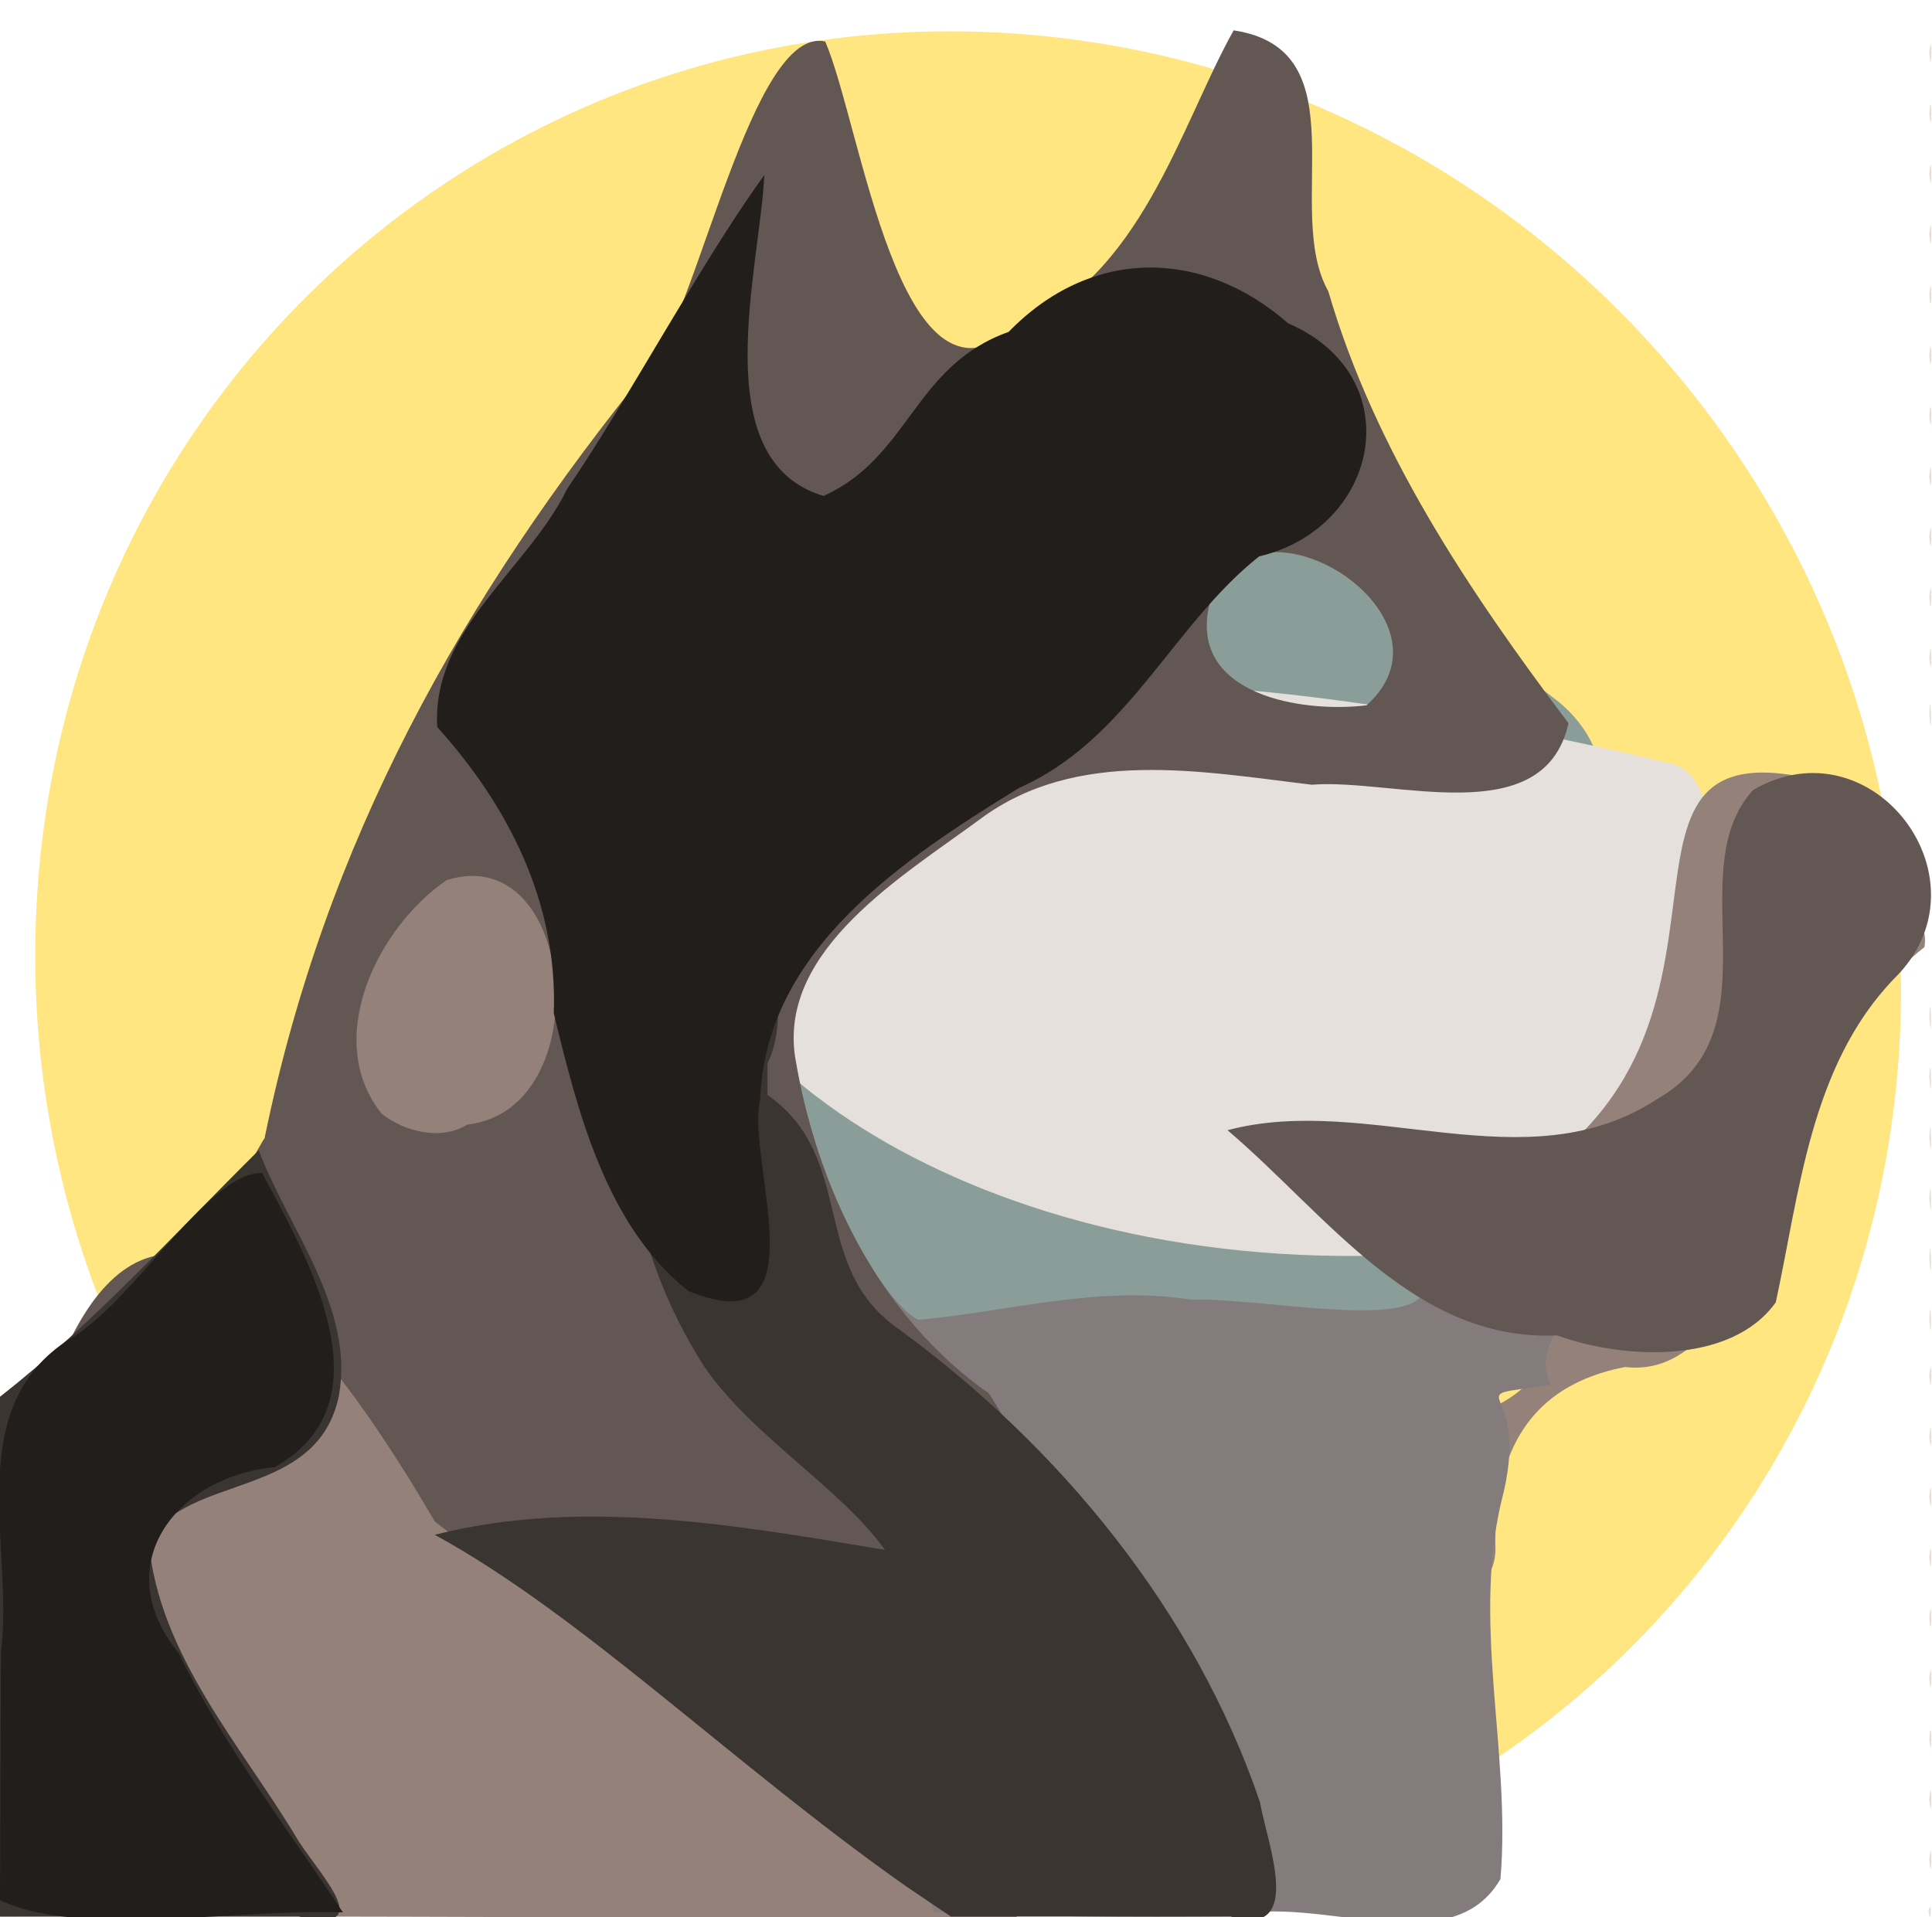
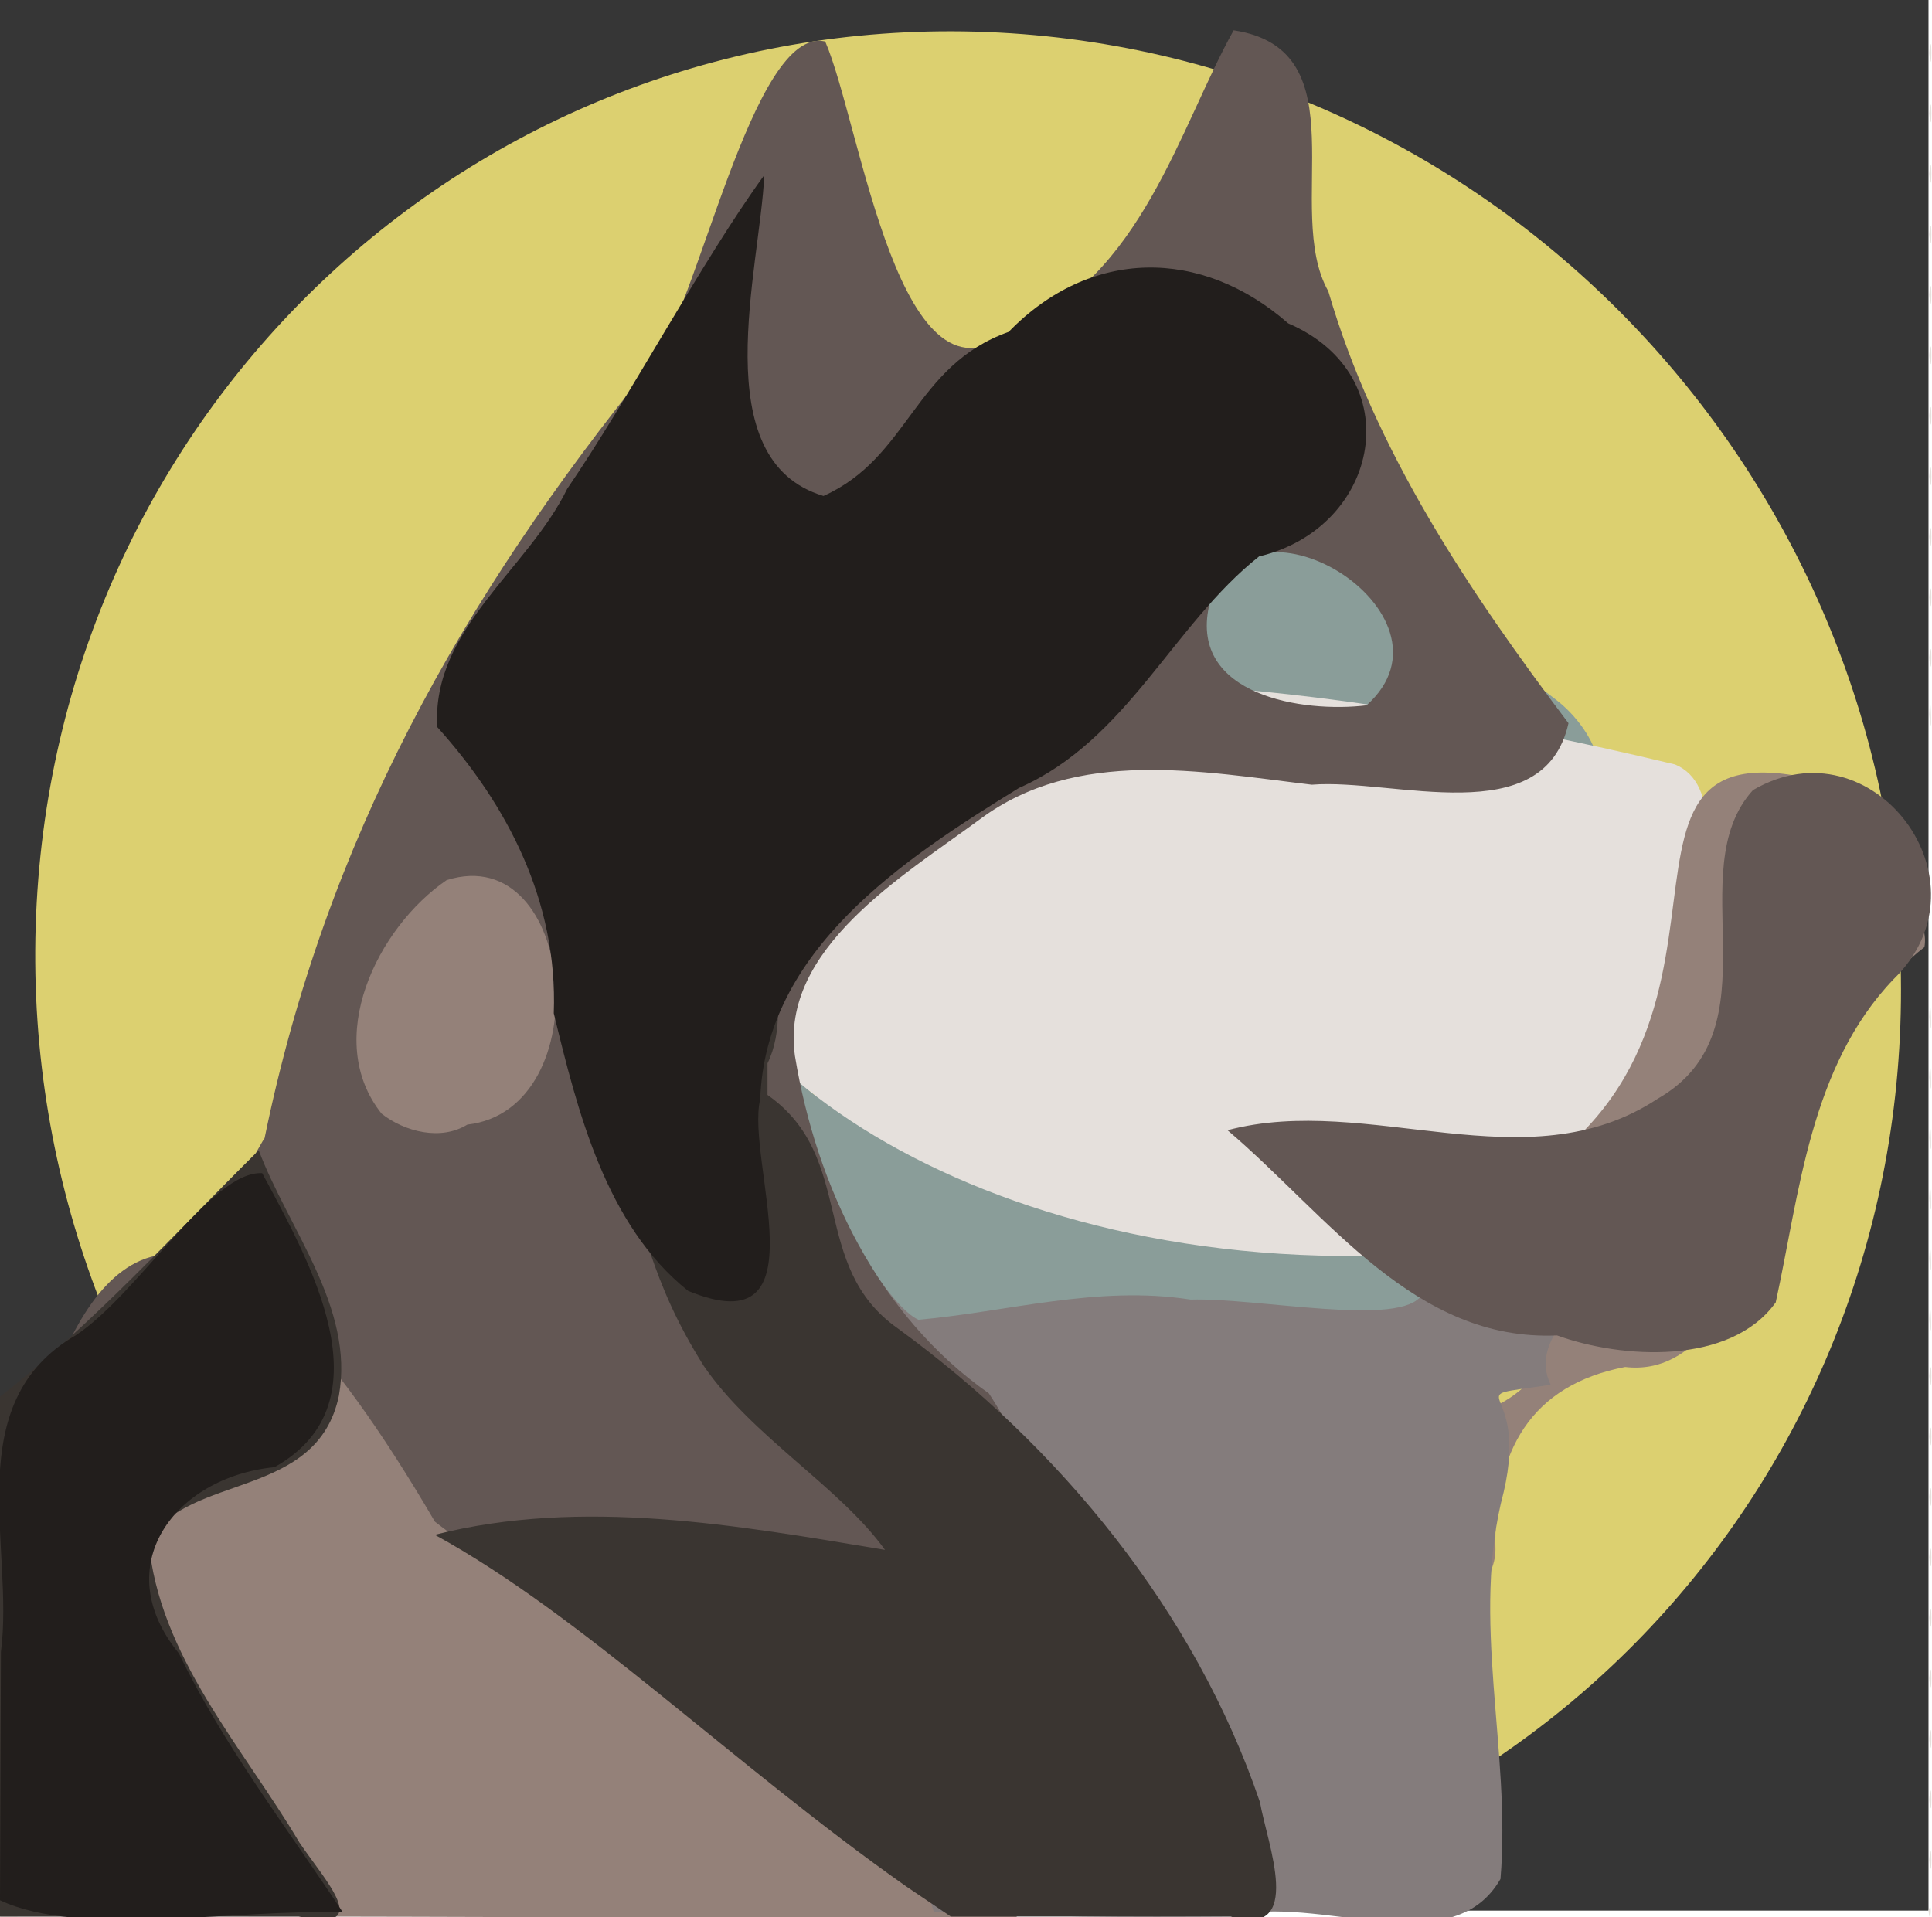
- <svg xmlns="http://www.w3.org/2000/svg" xmlns:ns1="http://www.openswatchbook.org/uri/2009/osb" id="svg3082" version="1.1" width="511" height="507">
+ <svg xmlns="http://www.w3.org/2000/svg" xmlns:ns1="http://www.openswatchbook.org/uri/2009/osb" height="507" width="511" version="1.1" id="svg3082">
  <defs id="defs3086">
-     <linearGradient id="linearGradient3003" ns1:paint="solid">
-       <stop style="stop-color:#646464;stop-opacity:1;" offset="0" id="stop3001" />
+     <linearGradient ns1:paint="solid" id="linearGradient3003">
+       <stop id="stop3001" offset="0" style="stop-color:#646464;stop-opacity:1;" />
    </linearGradient>
  </defs>
-   <g style="display:inline;opacity:0" id="layer1">
-     <rect y="0" x="-0.609" height="505.414" width="510.687" id="rect2411" style="display:inline;opacity:1;mix-blend-mode:normal;fill:#0000ff;fill-opacity:1;fill-rule:nonzero;stroke-width:1.002;stroke-miterlimit:4;stroke-dasharray:none" />
+   <g id="layer1" style="display:none;opacity:0">
+     <rect style="display:none;opacity:1;mix-blend-mode:normal;fill:#0000ff;fill-opacity:1;fill-rule:nonzero;stroke-width:1.002;stroke-miterlimit:4;stroke-dasharray:none" id="rect2411" width="510.687" height="505.414" x="-0.609" y="0" />
  </g>
-   <g style="display:inline;opacity:1" id="g3205">
-     <path transform="matrix(0.9972264,0.07442734,-0.05457873,0.9985095,0,0)" style="display:inline;fill:#ffe680;fill-rule:evenodd;stroke-width:1.036" id="path2416" d="M 264.222,486.184 A 247.049,248.685 0 0 1 22.729,237.452 247.049,248.685 0 0 1 264.44,-11.065 247.049,248.685 0 0 1 516.591,226.709 247.049,248.685 0 0 1 285.998,485.71" />
-     <path style="display:inline;fill:#8a9d99;fill-opacity:1" d="m 411.396,184.986 c 10.656,8.004 20.436,27.314 -2.39,29.1 -45.479,12.175 -76.4,23.742 -124.554,13.205 -46.44,-26.4 -94.157,47.14 -68,63.013 11.445,3.776 25.31,1.248 37.54,2.498 137.184,-35.576 203.437,97.65 30.659,201.285 C 28.64,117.081 149.52,-16.712 411.396,184.986 Z" id="path3217" />
-     <path style="display:inline;fill:#e5e0dc" d="m 443.052,202.234 c 24.105,10.176 -9.996,80.53 -20.759,123.141 C 168.354,378.513 29.417,103.27 443.052,202.234 Z m 67.026,303.18 c 1.116,-3.637 0.5,5.106 0,0 z M 510.272,492 c 0.761,-8.066 0.761,8.066 0,0 z m 0,-16 c 0.761,-8.066 0.761,8.066 0,0 z m 0,-16 c 0.761,-8.066 0.761,8.066 0,0 z m 0,-16 c 0.761,-8.066 0.761,8.066 0,0 z m 0,-16 c 0.761,-8.066 0.761,8.066 0,0 z m 0,-16 c 0.761,-8.066 0.761,8.066 0,0 z m 0,-16 c 0.761,-8.066 0.761,8.066 0,0 z m 0,-16 c 0.761,-8.066 0.761,8.066 0,0 z m 0,-16 c 0.761,-8.066 0.761,8.066 0,0 z m 0.01,-15 c 0.404,-9.402 0.845,9.971 0,0 z m 0,-16 c 0.404,-9.402 0.845,9.971 0,0 z m 0,-16 c 0.404,-9.402 0.845,9.971 0,0 z m 0,-16 c 0.404,-9.402 0.845,9.971 0,0 z m 0,-16 c 0.404,-9.402 0.845,9.971 0,0 z m 0,-16 c 0.404,-9.402 0.845,9.971 0,0 z m 0,-80 c 0.404,-9.402 0.845,9.971 0,0 z m -0.01,-15 c 0.761,-8.066 0.761,8.066 0,0 z m 0,-16 c 0.761,-8.066 0.761,8.066 0,0 z m 0,-16 c 0.761,-8.066 0.761,8.066 0,0 z m 0,-16 c 0.761,-8.066 0.761,8.066 0,0 z m 0,-16 c 0.761,-8.066 0.761,8.066 0,0 z m 0,-16 c 0.761,-8.066 0.76,8.066 0,0 z m 0,-16 c 0.761,-8.066 0.761,8.066 0,0 z m 0,-16 c 0.761,-8.066 0.761,8.066 0,0 z m 0,-16 c 0.761,-8.066 0.761,8.066 0,0 z m 0,-16 c 0.761,-8.066 0.761,8.066 0,0 z m 0,-16 c 0.761,-8.066 0.761,8.066 0,0 z" id="path3219" />
-     <path style="display:inline;fill:#948179" d="m 19.001,401.16 c 23.929,-21.556 68.987,-138.209 89.038,-163.235 33.417,-47.129 105.901,-89.985 53.524,40.302 23.996,99.728 321.136,146.578 231.067,39.374 85.323,-41.122 16.457,-133.202 94.812,-109.34 -0.694,13.238 23.923,29.75 21.55,42.302 -38.337,29.264 -41.005,115.421 -79.156,111.058 -24.749,4.741 -34.949,22.024 -34.301,48.313 0.102,32.174 -126.243,65.121 -126.637,97.313 C 136.73,507.427 132.166,506.836 0,507.004 48.247,450.999 20.921,445.052 19.001,401.16 Z" id="path3215" />
-     <path style="display:inline;fill:#847c7c" d="m 242.915,349.13 c 23.376,-2.064 47.431,-9.201 71.962,-5.339 18.053,-0.535 55.971,7.515 61.24,-1.334 97.32,-18.653 22.094,-0.632 34.029,23.878 -26.168,3.852 -5.508,-1.52 -12.423,28.329 -8.924,33.58 2.029,68.376 -0.86,102.393 -13.139,22.8 -48.478,3.607 -71.376,9.946 -26.169,0.158 -52.357,0.156 -78.496,-1.27 C 93.845,23.765 213.218,335.707 242.915,349.13 Z" id="path3213" />
-     <path style="display:inline;fill:#635754" d="M -1.103,389.519 C 51.158,340.011 68.146,303.266 69.977,301.1 86.061,222.584 122.076,158.26 172.175,96.577 c 12.306,-14.155 26.731,-89.952 46.083,-85.602 9.446,21.63 19.648,102.175 50.02,75.88 33.443,-12.796 43.871,-53.569 58.01,-78.825 33.916,5.081 12.893,47.47 25.041,69.032 12.33,42.302 37.276,79.41 63.525,114.255 -6.445,28.945 -46.291,14.521 -67.9,16.268 -29.18,-3.474 -62.206,-9.89 -87.737,9.117 -20.25,14.955 -52.999,34.287 -48.96,62.641 5.693,34.603 22.027,68.7 51.304,89.28 51.691,79.169 -72.054,91.941 -146.529,33.915 C -1.734,202.57 3.277,501.336 -1.103,389.519 Z M 123.598,297.498 c 34.98,-3.973 28.921,-75.487 -5.468,-64.67 -18.403,12.582 -32.806,42.21 -17.188,61.785 6.119,4.805 15.686,7.199 22.656,2.885 z M 361.451,186.584 c 27.09,-24.241 -32.705,-61.176 -41.703,-26.14 -5.043,23.562 24.93,28.207 41.703,26.14 z m 50.376,166.685 c -37.677,1.68 -60.74,-31.82 -87.159,-54.29 37.37,-9.914 79.073,14.588 113.759,-8.314 32.02,-18.355 5.684,-60.152 25.23,-81.659 31.656,-18.487 63.811,24.153 37.2,50.017 -22.134,23.077 -24.941,56.915 -31.185,85.507 -11.988,16.752 -40.78,14.931 -57.848,8.739 z" id="path3211" />
-     <path style="display:inline;fill:#3a3531" d="m 0,438.2 c 0,-22.928 0,-45.857 0,-68.7 24.834,-19.497 46.077,-43.05 68.434,-65.204 7.847,20.788 25.362,41.615 21.204,64.913 -5.695,27.508 -39.869,20.486 -50.325,38.408 2.627,30.385 24.868,54.48 39.878,79.786 C 86.018,497.551 99.272,511.4 79.045,507 52.697,507 26.348,507 0,507 0,484.071 0,461.142 0,438.2 Z M 203,289.649 c 23.641,16.603 10.914,45.212 34.455,61.761 42.815,31.234 78.608,74.77 95.8,125.335 1.814,10.683 12.107,36.251 -7.788,30.248 -24.658,-0.01 -49.316,-0.02 -73.974,0 -3.963,-2.67 -7.927,-5.35 -11.89,-8.031 C 193.962,466.845 154.15,427.43 115,406.008 154.017,396.124 194.983,403.488 234.078,410 222.037,393.269 198.857,379.984 186.116,361.299 171.451,337.894 171.567,325.512 160.791,300.2 161.929,169.635 218.764,249.119 203,281.29" id="path3209" />
-     <path style="display:inline;fill:#221e1c" d="M 0.243,437 C 3.892,409.228 -11.065,371.173 20.126,353.178 c 16.687,-11.092 35.741,-43.533 49.224,-42.84 12.03,22.48 34.095,60.547 3.241,77.784 -26.531,2.634 -44.113,26.283 -25.26,49.269 11.802,24.423 28.507,45.944 43.365,68.506 -28.503,-1.02 -69.473,6.791 -90.695,-3.22 0.08,-21.642 0.161,-43.285 0.241,-64.927 z" id="path3920" />
-     <path style="display:inline;fill:#221e1c;fill-opacity:1" d="m 182,341.483 c -21.824,-17.456 -29.229,-47.566 -35.532,-73.43 1.099,-29.686 -12.361,-55.234 -30.827,-75.727 -1.459,-25.971 23.892,-41.539 34.396,-63.042 16.208,-23.674 35.274,-59.74 52.113,-82.966 -1.112,24.584 -15.879,75.447 15.657,84.878 22.75,-10.191 23.885,-34.485 48.969,-43.397 21.575,-22.246 50.97,-22.366 73.94,-2.26 32.27,13.891 24.47,54.014 -7.7,61.653 -22.838,18.087 -34.817,48.616 -63.504,61.253 -30.355,18.688 -67.065,42.732 -68.441,82.34 -3.946,16.19 17.03,65.605 -19.062,50.702 z" id="path3207" />
+   <g id="g3205" style="display:inline;opacity:1">
+     <rect y="0" x="-0.609" height="505.414" width="510.687" id="rect852" style="font-variation-settings:normal;display:inline;opacity:1;vector-effect:none;fill:#363636;fill-opacity:1;fill-rule:nonzero;stroke-width:1.002;stroke-linecap:butt;stroke-linejoin:miter;stroke-miterlimit:4;stroke-dasharray:none;stroke-dashoffset:0;stroke-opacity:1;stop-color:#000000;stop-opacity:1" />
+     <path d="M 264.222,486.184 A 247.049,248.685 0 0 1 22.729,237.452 247.049,248.685 0 0 1 264.44,-11.065 247.049,248.685 0 0 1 516.591,226.709 247.049,248.685 0 0 1 285.998,485.71" id="path2416" style="display:inline;fill:#dcd070;fill-opacity:1;fill-rule:evenodd;stroke-width:1.036" transform="matrix(0.9972264,0.07442734,-0.05457873,0.9985095,0,0)" />
+     <path id="path3217" d="m 411.396,184.986 c 10.656,8.004 20.436,27.314 -2.39,29.1 -45.479,12.175 -76.4,23.742 -124.554,13.205 -46.44,-26.4 -94.157,47.14 -68,63.013 11.445,3.776 25.31,1.248 37.54,2.498 137.184,-35.576 203.437,97.65 30.659,201.285 C 28.64,117.081 149.52,-16.712 411.396,184.986 Z" style="display:inline;fill:#8a9d99;fill-opacity:1" />
+     <path id="path3219" d="m 443.052,202.234 c 24.105,10.176 -9.996,80.53 -20.759,123.141 C 168.354,378.513 29.417,103.27 443.052,202.234 Z m 67.026,303.18 c 1.116,-3.637 0.5,5.106 0,0 z M 510.272,492 c 0.761,-8.066 0.761,8.066 0,0 z m 0,-16 c 0.761,-8.066 0.761,8.066 0,0 z m 0,-16 c 0.761,-8.066 0.761,8.066 0,0 z m 0,-16 c 0.761,-8.066 0.761,8.066 0,0 z m 0,-16 c 0.761,-8.066 0.761,8.066 0,0 z m 0,-16 c 0.761,-8.066 0.761,8.066 0,0 z m 0,-16 c 0.761,-8.066 0.761,8.066 0,0 z m 0,-16 c 0.761,-8.066 0.761,8.066 0,0 z m 0,-16 c 0.761,-8.066 0.761,8.066 0,0 z m 0.01,-15 c 0.404,-9.402 0.845,9.971 0,0 z m 0,-16 c 0.404,-9.402 0.845,9.971 0,0 z m 0,-16 c 0.404,-9.402 0.845,9.971 0,0 z m 0,-16 c 0.404,-9.402 0.845,9.971 0,0 z m 0,-16 c 0.404,-9.402 0.845,9.971 0,0 z m 0,-16 c 0.404,-9.402 0.845,9.971 0,0 z m 0,-80 c 0.404,-9.402 0.845,9.971 0,0 z m -0.01,-15 c 0.761,-8.066 0.761,8.066 0,0 z m 0,-16 c 0.761,-8.066 0.761,8.066 0,0 z m 0,-16 c 0.761,-8.066 0.761,8.066 0,0 z m 0,-16 c 0.761,-8.066 0.761,8.066 0,0 z m 0,-16 c 0.761,-8.066 0.761,8.066 0,0 z m 0,-16 c 0.761,-8.066 0.76,8.066 0,0 z m 0,-16 c 0.761,-8.066 0.761,8.066 0,0 z m 0,-16 c 0.761,-8.066 0.761,8.066 0,0 z m 0,-16 c 0.761,-8.066 0.761,8.066 0,0 z m 0,-16 c 0.761,-8.066 0.761,8.066 0,0 z m 0,-16 c 0.761,-8.066 0.761,8.066 0,0 z" style="display:inline;fill:#e5e0dc" />
+     <path id="path3215" d="m 19.001,401.16 c 23.929,-21.556 68.987,-138.209 89.038,-163.235 33.417,-47.129 105.901,-89.985 53.524,40.302 23.996,99.728 321.136,146.578 231.067,39.374 85.323,-41.122 16.457,-133.202 94.812,-109.34 -0.694,13.238 23.923,29.75 21.55,42.302 -38.337,29.264 -41.005,115.421 -79.156,111.058 -24.749,4.741 -34.949,22.024 -34.301,48.313 0.102,32.174 -126.243,65.121 -126.637,97.313 C 136.73,507.427 132.166,506.836 0,507.004 48.247,450.999 20.921,445.052 19.001,401.16 Z" style="display:inline;fill:#948179" />
+     <path id="path3213" d="m 242.915,349.13 c 23.376,-2.064 47.431,-9.201 71.962,-5.339 18.053,-0.535 55.971,7.515 61.24,-1.334 97.32,-18.653 22.094,-0.632 34.029,23.878 -26.168,3.852 -5.508,-1.52 -12.423,28.329 -8.924,33.58 2.029,68.376 -0.86,102.393 -13.139,22.8 -48.478,3.607 -71.376,9.946 -26.169,0.158 -52.357,0.156 -78.496,-1.27 C 93.845,23.765 213.218,335.707 242.915,349.13 Z" style="display:inline;fill:#847c7c" />
+     <path id="path3211" d="M -1.103,389.519 C 51.158,340.011 68.146,303.266 69.977,301.1 86.061,222.584 122.076,158.26 172.175,96.577 c 12.306,-14.155 26.731,-89.952 46.083,-85.602 9.446,21.63 19.648,102.175 50.02,75.88 33.443,-12.796 43.871,-53.569 58.01,-78.825 33.916,5.081 12.893,47.47 25.041,69.032 12.33,42.302 37.276,79.41 63.525,114.255 -6.445,28.945 -46.291,14.521 -67.9,16.268 -29.18,-3.474 -62.206,-9.89 -87.737,9.117 -20.25,14.955 -52.999,34.287 -48.96,62.641 5.693,34.603 22.027,68.7 51.304,89.28 51.691,79.169 -72.054,91.941 -146.529,33.915 C -1.734,202.57 3.277,501.336 -1.103,389.519 Z M 123.598,297.498 c 34.98,-3.973 28.921,-75.487 -5.468,-64.67 -18.403,12.582 -32.806,42.21 -17.188,61.785 6.119,4.805 15.686,7.199 22.656,2.885 z M 361.451,186.584 c 27.09,-24.241 -32.705,-61.176 -41.703,-26.14 -5.043,23.562 24.93,28.207 41.703,26.14 z m 50.376,166.685 c -37.677,1.68 -60.74,-31.82 -87.159,-54.29 37.37,-9.914 79.073,14.588 113.759,-8.314 32.02,-18.355 5.684,-60.152 25.23,-81.659 31.656,-18.487 63.811,24.153 37.2,50.017 -22.134,23.077 -24.941,56.915 -31.185,85.507 -11.988,16.752 -40.78,14.931 -57.848,8.739 z" style="display:inline;fill:#635754" />
+     <path id="path3209" d="m 0,438.2 c 0,-22.928 0,-45.857 0,-68.7 24.834,-19.497 46.077,-43.05 68.434,-65.204 7.847,20.788 25.362,41.615 21.204,64.913 -5.695,27.508 -39.869,20.486 -50.325,38.408 2.627,30.385 24.868,54.48 39.878,79.786 C 86.018,497.551 99.272,511.4 79.045,507 52.697,507 26.348,507 0,507 0,484.071 0,461.142 0,438.2 Z M 203,289.649 c 23.641,16.603 10.914,45.212 34.455,61.761 42.815,31.234 78.608,74.77 95.8,125.335 1.814,10.683 12.107,36.251 -7.788,30.248 -24.658,-0.01 -49.316,-0.02 -73.974,0 -3.963,-2.67 -7.927,-5.35 -11.89,-8.031 C 193.962,466.845 154.15,427.43 115,406.008 154.017,396.124 194.983,403.488 234.078,410 222.037,393.269 198.857,379.984 186.116,361.299 171.451,337.894 171.567,325.512 160.791,300.2 161.929,169.635 218.764,249.119 203,281.29" style="display:inline;fill:#3a3531" />
+     <path id="path3920" d="M 0.243,437 C 3.892,409.228 -11.065,371.173 20.126,353.178 c 16.687,-11.092 35.741,-43.533 49.224,-42.84 12.03,22.48 34.095,60.547 3.241,77.784 -26.531,2.634 -44.113,26.283 -25.26,49.269 11.802,24.423 28.507,45.944 43.365,68.506 -28.503,-1.02 -69.473,6.791 -90.695,-3.22 0.08,-21.642 0.161,-43.285 0.241,-64.927 z" style="display:inline;fill:#221e1c" />
+     <path id="path3207" d="m 182,341.483 c -21.824,-17.456 -29.229,-47.566 -35.532,-73.43 1.099,-29.686 -12.361,-55.234 -30.827,-75.727 -1.459,-25.971 23.892,-41.539 34.396,-63.042 16.208,-23.674 35.274,-59.74 52.113,-82.966 -1.112,24.584 -15.879,75.447 15.657,84.878 22.75,-10.191 23.885,-34.485 48.969,-43.397 21.575,-22.246 50.97,-22.366 73.94,-2.26 32.27,13.891 24.47,54.014 -7.7,61.653 -22.838,18.087 -34.817,48.616 -63.504,61.253 -30.355,18.688 -67.065,42.732 -68.441,82.34 -3.946,16.19 17.03,65.605 -19.062,50.702 z" style="display:inline;fill:#221e1c;fill-opacity:1" />
  </g>
</svg>
